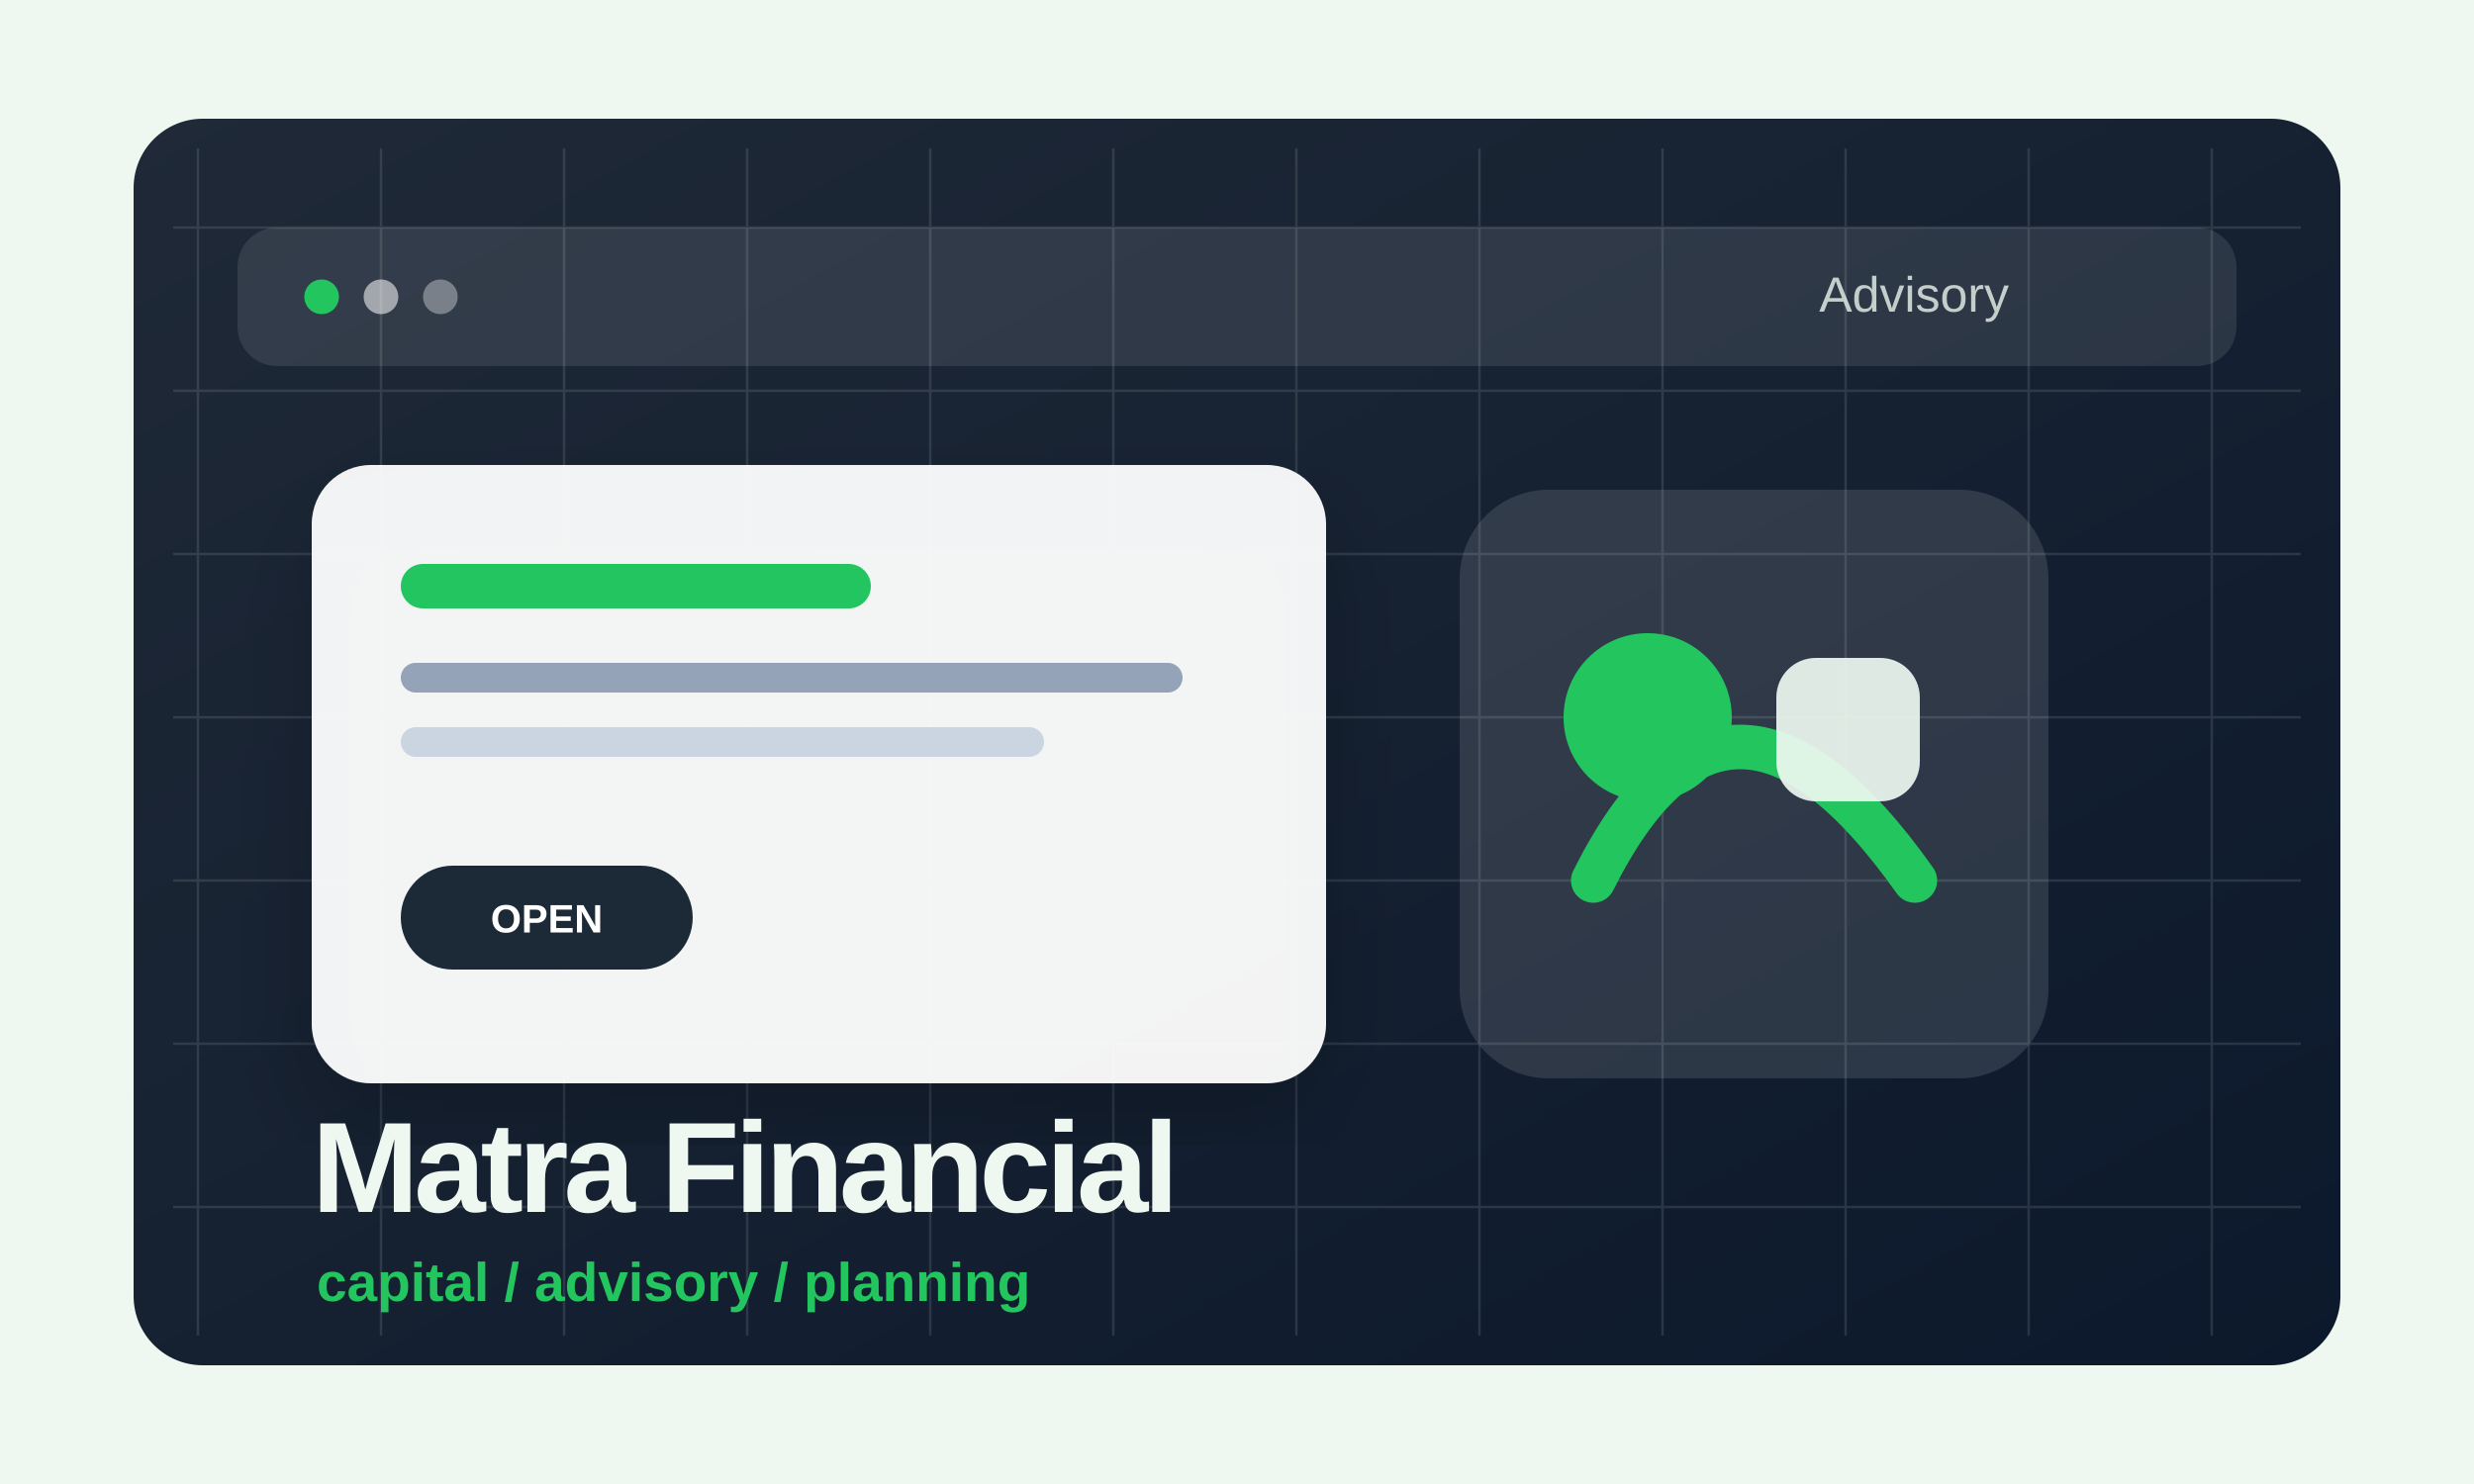
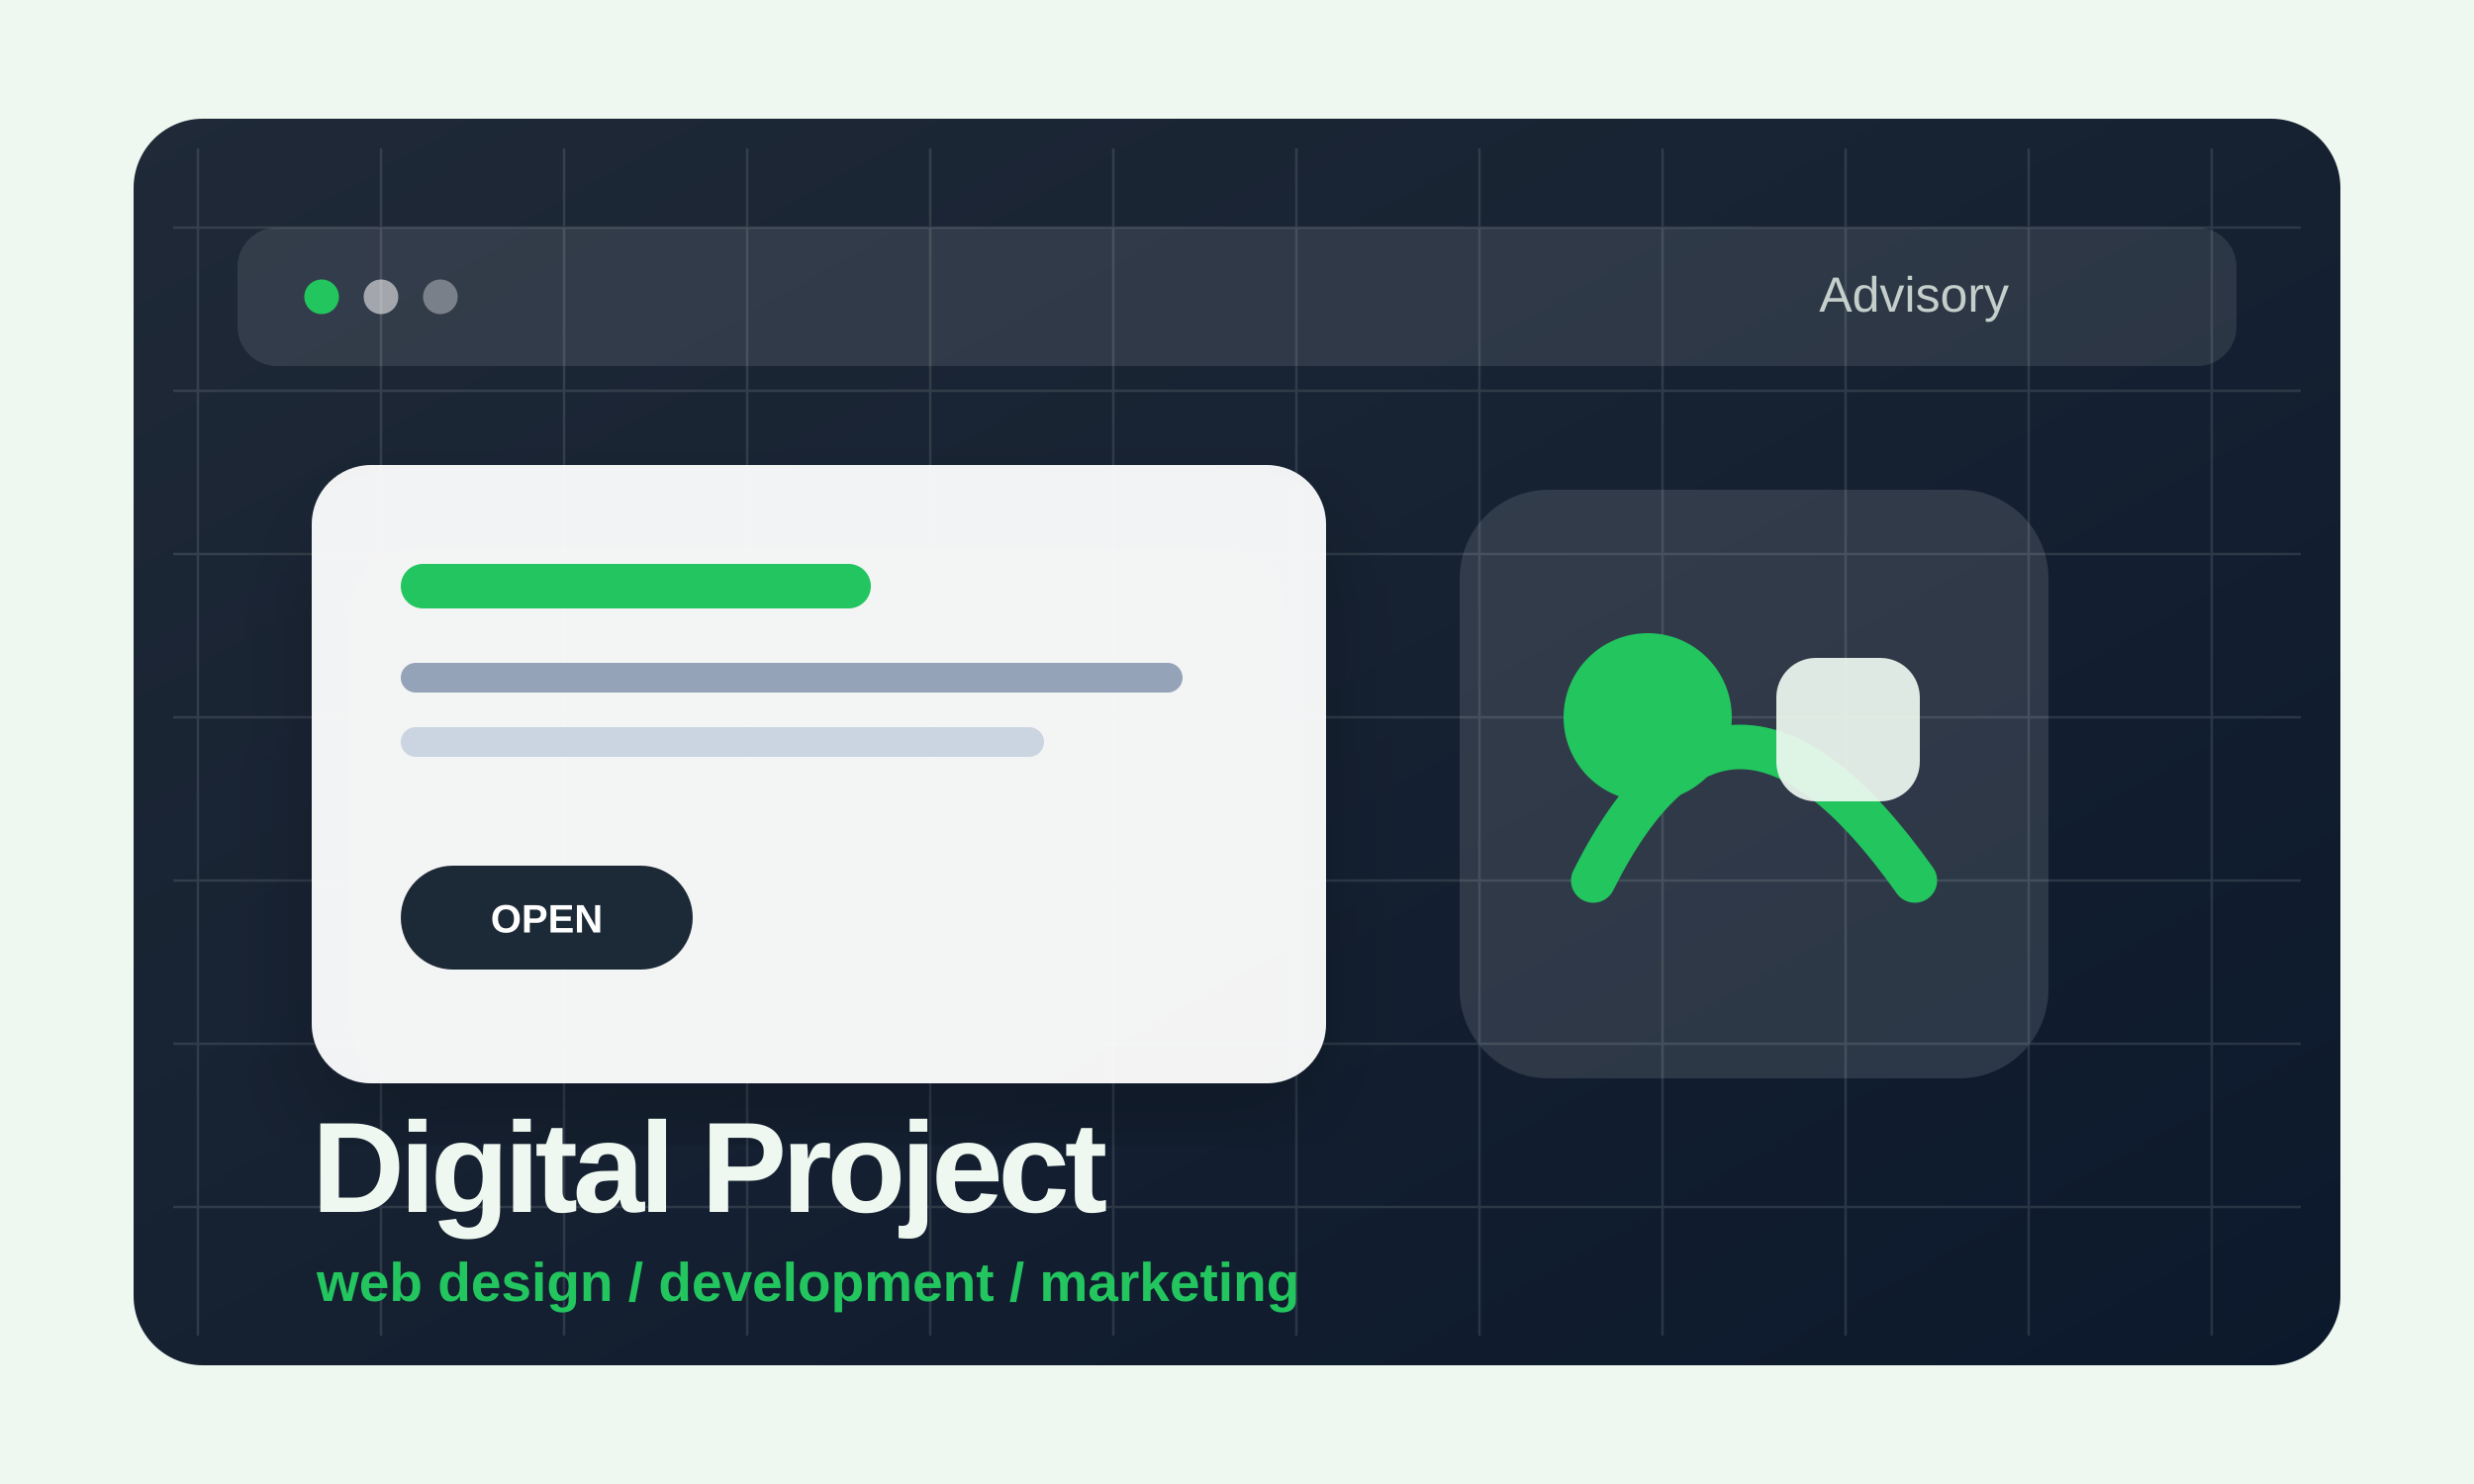
<svg xmlns="http://www.w3.org/2000/svg" viewBox="0 0 1000 600" role="img" aria-labelledby="title desc">
  <defs>
    <linearGradient id="g" x1="0" y1="0" x2="1" y2="1">
      <stop stop-color="#1f2937" />
      <stop offset="1" stop-color="#0c192c" />
    </linearGradient>
    <filter id="s">
      <feDropShadow dx="0" dy="18" stdDeviation="18" flood-opacity=".22" />
    </filter>
  </defs>
  <rect width="1000" height="600" fill="#eef8f0" />
  <rect x="54" y="48" width="892" height="504" rx="28" fill="url(#g)" />
  <g opacity=".12" stroke="#eef8f0" stroke-width="1">
    <path d="M80 60v480" />
    <path d="M154 60v480" />
    <path d="M228 60v480" />
    <path d="M302 60v480" />
    <path d="M376 60v480" />
    <path d="M450 60v480" />
    <path d="M524 60v480" />
    <path d="M598 60v480" />
    <path d="M672 60v480" />
    <path d="M746 60v480" />
    <path d="M820 60v480" />
    <path d="M894 60v480" />
    <path d="M70 92h860" />
    <path d="M70 158h860" />
    <path d="M70 224h860" />
    <path d="M70 290h860" />
    <path d="M70 356h860" />
    <path d="M70 422h860" />
    <path d="M70 488h860" />
  </g>
  <rect x="96" y="92" width="808" height="56" rx="16" fill="rgba(255,255,255,.1)" />
  <circle cx="130" cy="120" r="7" fill="#22c55e" />
  <circle cx="154" cy="120" r="7" fill="rgba(255,255,255,.55)" />
  <circle cx="178" cy="120" r="7" fill="rgba(255,255,255,.35)" />
  <text x="812" y="126" text-anchor="end" fill="#eef8f0" font-family="Arial, sans-serif" font-size="20" opacity=".78">Advisory</text>
  <g filter="url(#s)">
    <rect x="126" y="188" width="410" height="250" rx="24" fill="rgba(255,255,255,.94)" />
    <rect x="162" y="228" width="190" height="18" rx="9" fill="#22c55e" />
    <rect x="162" y="268" width="316" height="12" rx="6" fill="#94a3b8" />
    <rect x="162" y="294" width="260" height="12" rx="6" fill="#cbd5e1" />
    <rect x="162" y="350" width="118" height="42" rx="21" fill="#1f2937" />
    <text x="221" y="377" text-anchor="middle" fill="white" font-family="Arial, sans-serif" font-size="16" font-weight="700">OPEN</text>
  </g>
  <g transform="translate(590 198)">
    <rect width="238" height="238" rx="36" fill="rgba(255,255,255,.12)" />
    <path d="M54 158c36-72 79-72 130 0" fill="none" stroke="#22c55e" stroke-width="18" stroke-linecap="round" />
    <circle cx="76" cy="92" r="34" fill="#22c55e" />
    <rect x="128" y="68" width="58" height="58" rx="16" fill="#eef8f0" opacity=".92" />
  </g>
-   <text x="126" y="490" fill="#eef8f0" font-family="Arial, sans-serif" font-size="52" font-weight="800" letter-spacing="-2">Matra Financial</text>
-   <text x="128" y="526" fill="#22c55e" font-family="Arial, sans-serif" font-size="22" font-weight="700">capital / advisory / planning</text>
+   <text x="126" y="490" fill="#eef8f0" font-family="Arial, sans-serif" font-size="52" font-weight="800" letter-spacing="-2">Digital Project</text>
+   <text x="128" y="526" fill="#22c55e" font-family="Arial, sans-serif" font-size="22" font-weight="700">web design / development / marketing</text>
</svg>
